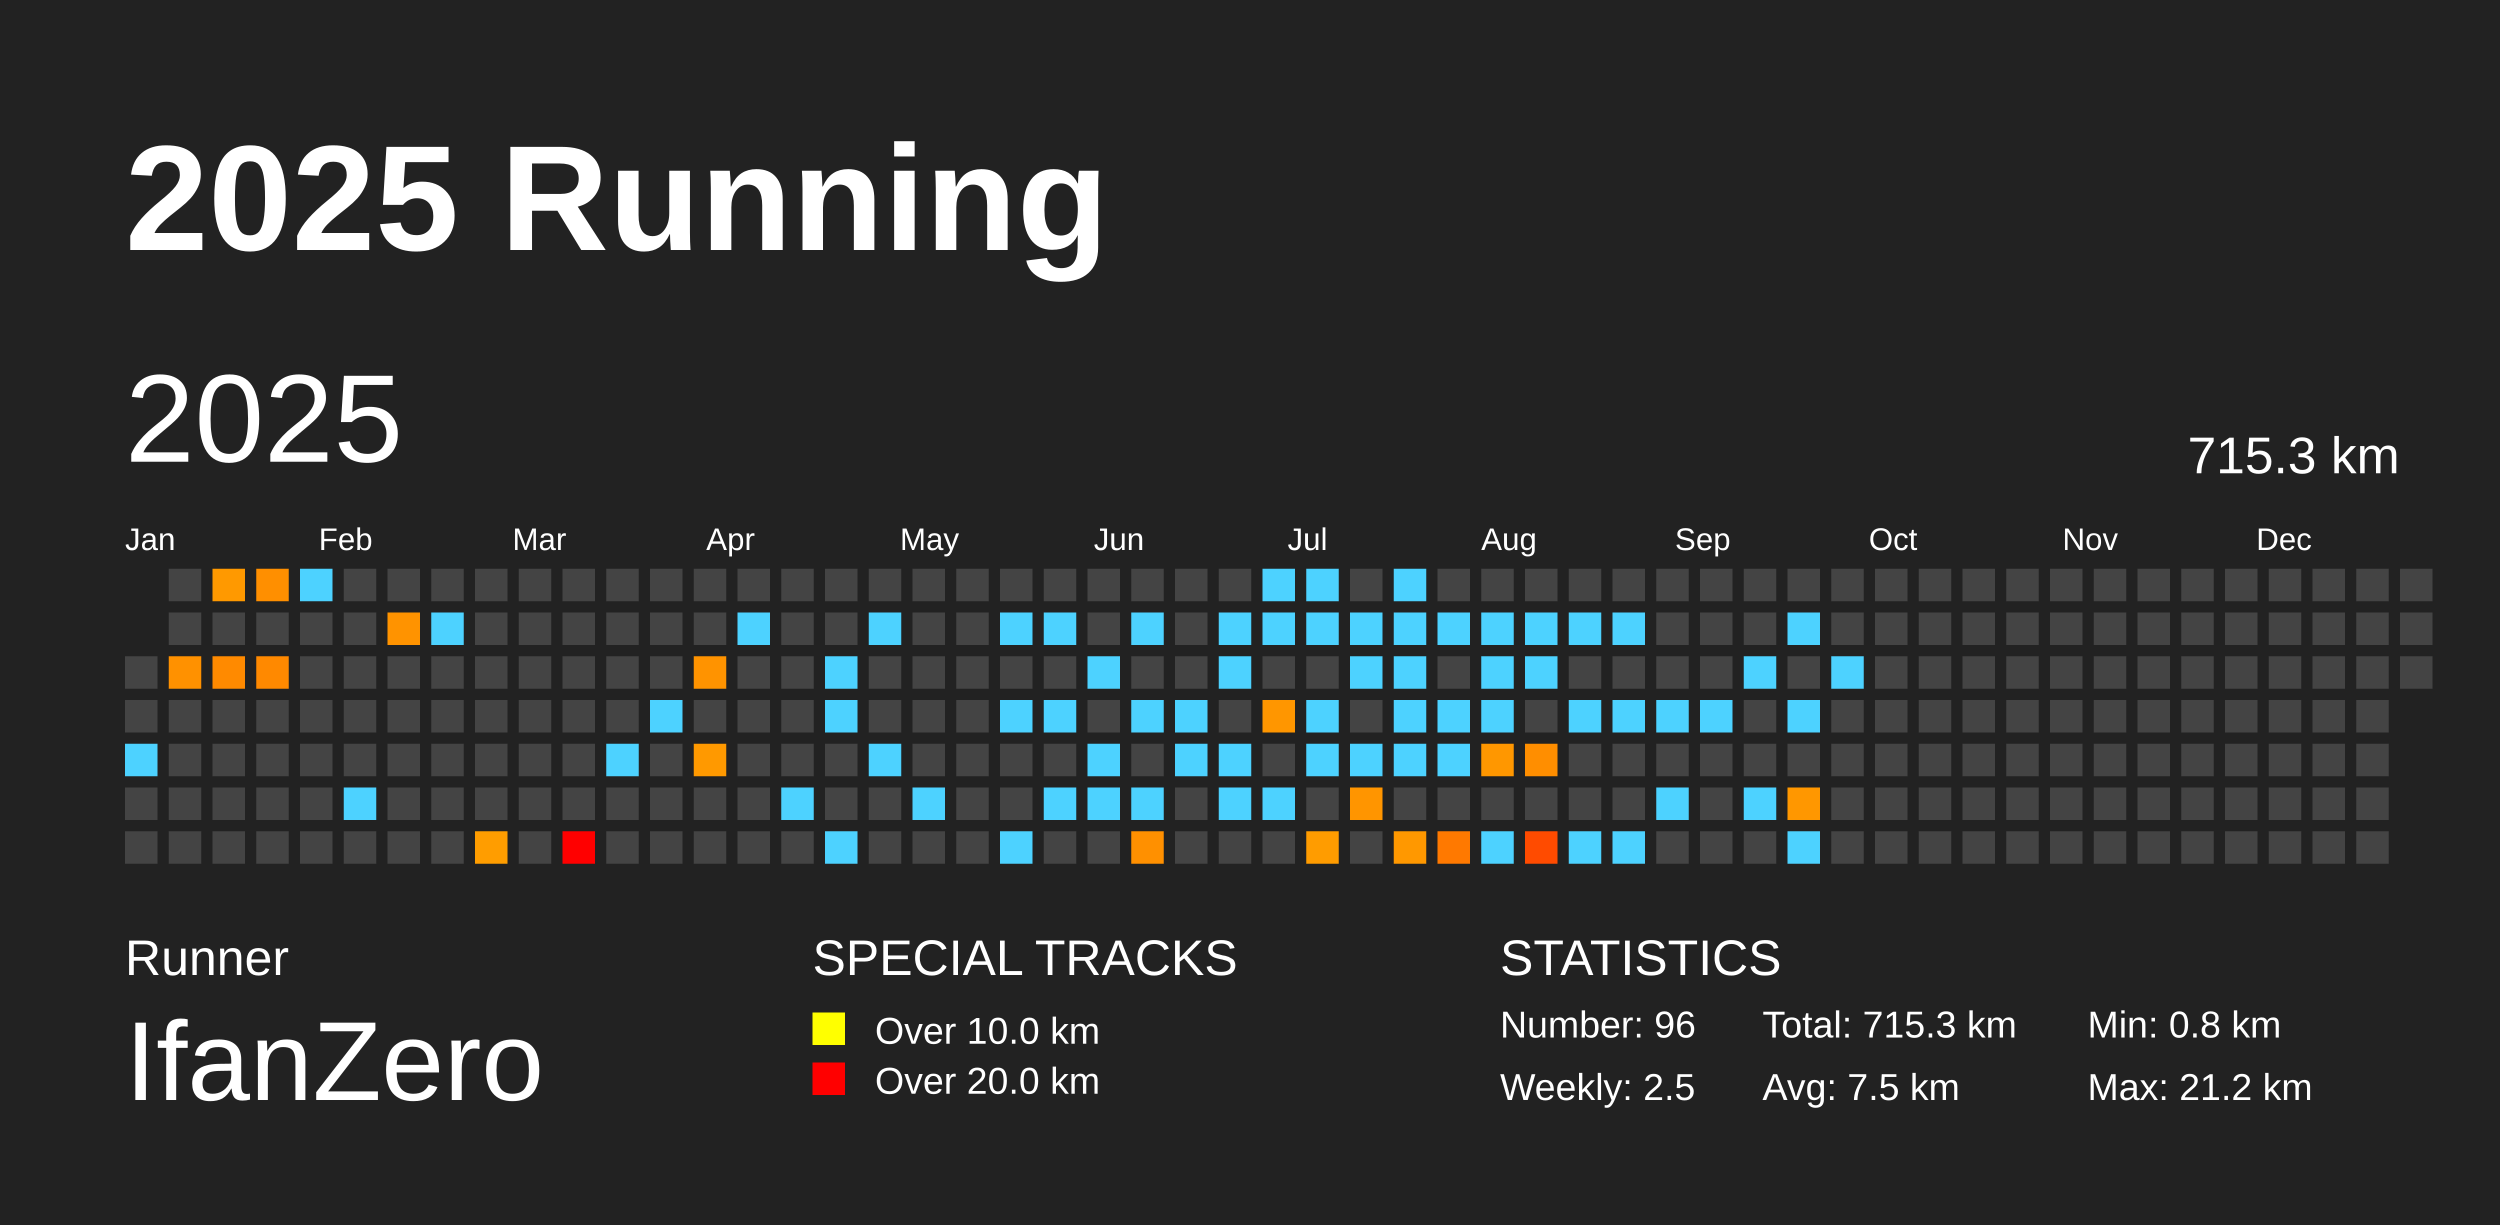
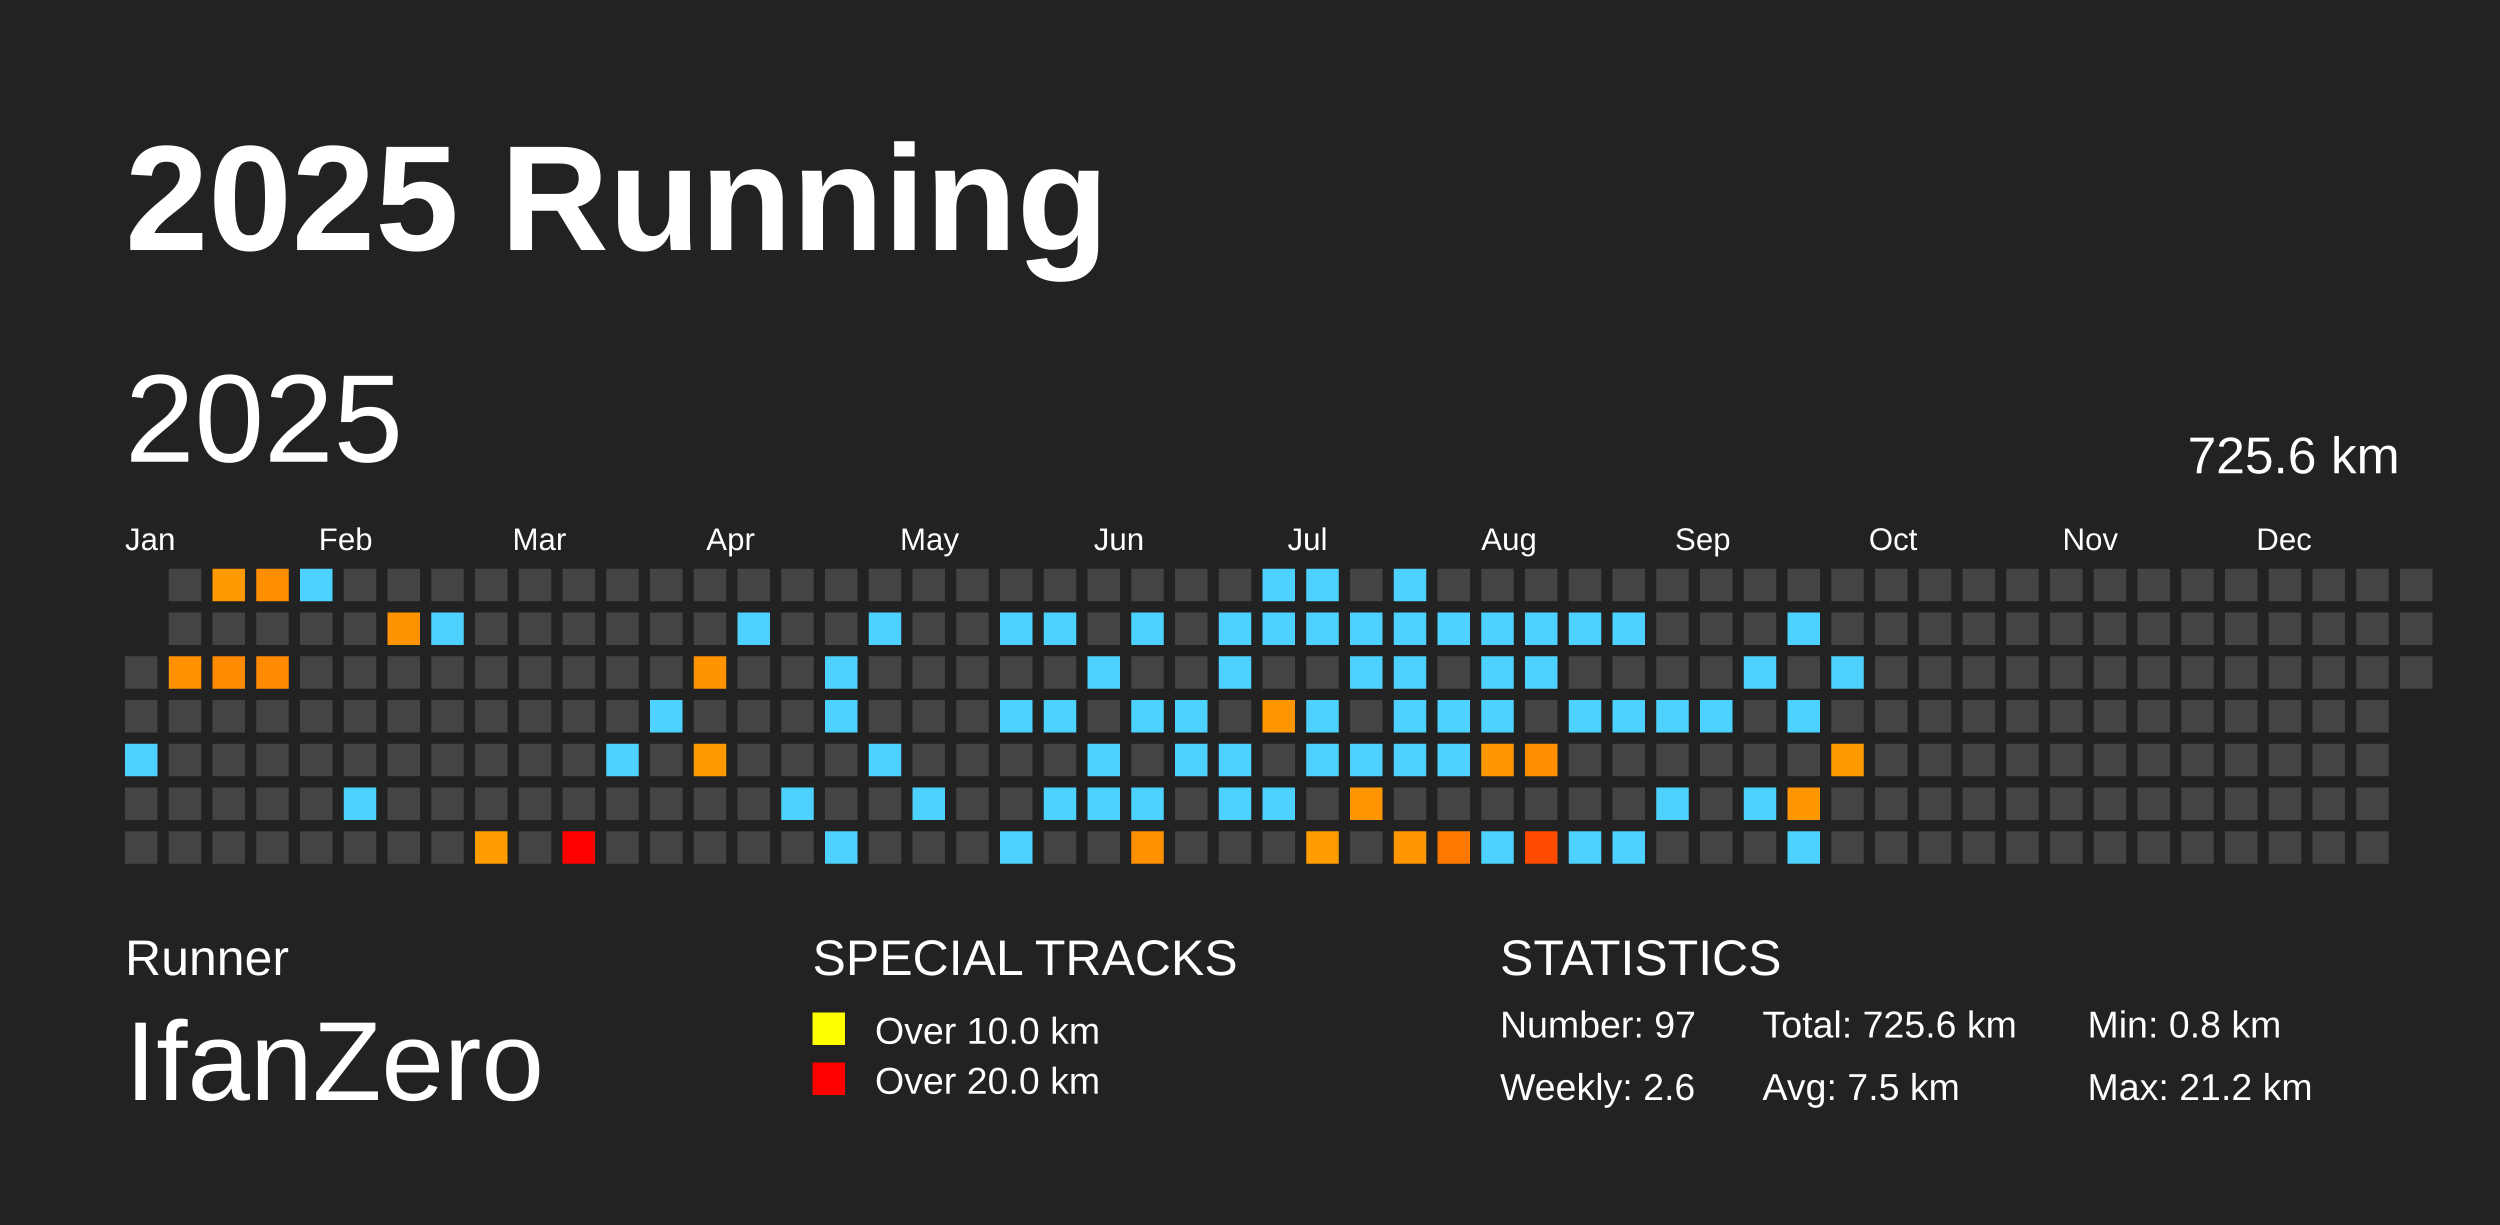
<svg xmlns="http://www.w3.org/2000/svg" baseProfile="full" height="98mm" version="1.1" viewBox="0,0,200,98" width="200mm">
  <defs />
  <rect fill="#222222" height="98" width="200" x="0" y="0" />
  <text fill="#FFFFFF" style="font-size:12px; font-family:Arial; font-weight:bold;" x="10" y="20">2025 Running</text>
  <text fill="#FFFFFF" style="font-size:4px; font-family:Arial" x="10" y="78">Runner</text>
  <text fill="#FFFFFF" style="font-size:9px; font-family:Arial" x="10" y="88">IfanZero</text>
  <text fill="#FFFFFF" style="font-size:4px; font-family:Arial" x="65" y="78">SPECIAL TRACKS</text>
  <rect fill="yellow" height="2.6" width="2.6" x="65" y="81" />
  <text fill="#FFFFFF" style="font-size:3px; font-family:Arial" x="70" y="83.5">Over 10.0 km</text>
  <rect fill="red" height="2.6" width="2.6" x="65" y="85" />
  <text fill="#FFFFFF" style="font-size:3px; font-family:Arial" x="70" y="87.5">Over 20.0 km</text>
  <text fill="#FFFFFF" style="font-size:4px; font-family:Arial" x="120" y="78">STATISTICS</text>
-   <text fill="#FFFFFF" style="font-size:3px; font-family:Arial" x="120" y="83">Number: 96</text>
-   <text fill="#FFFFFF" style="font-size:3px; font-family:Arial" x="120" y="88">Weekly: 2.5</text>
-   <text fill="#FFFFFF" style="font-size:3px; font-family:Arial" x="141" y="83">Total: 715.3 km</text>
+   <text fill="#FFFFFF" style="font-size:3px; font-family:Arial" x="120" y="83">Number: 97</text>
+   <text fill="#FFFFFF" style="font-size:3px; font-family:Arial" x="120" y="88">Weekly: 2.6</text>
+   <text fill="#FFFFFF" style="font-size:3px; font-family:Arial" x="141" y="83">Total: 725.6 km</text>
  <text fill="#FFFFFF" style="font-size:3px; font-family:Arial" x="141" y="88">Avg: 7.5 km</text>
  <text fill="#FFFFFF" style="font-size:3px; font-family:Arial" x="167" y="83">Min: 0.8 km</text>
  <text fill="#FFFFFF" style="font-size:3px; font-family:Arial" x="167" y="88">Max: 21.2 km</text>
  <text dominant-baseline="hanging" fill="#FFFFFF" style="font-size:10.0px; font-family:Arial;" x="10" y="30">2025</text>
-   <text dominant-baseline="hanging" fill="#FFFFFF" style="font-size:4.125px; font-family:Arial;" x="175" y="35">715.3 km</text>
+   <text dominant-baseline="hanging" fill="#FFFFFF" style="font-size:4.125px; font-family:Arial;" x="175" y="35">725.6 km</text>
  <text fill="#FFFFFF" style="font-size:2.5px; font-family:Arial" x="10.0" y="44">Jan</text>
  <text fill="#FFFFFF" style="font-size:2.5px; font-family:Arial" x="25.5" y="44">Feb</text>
  <text fill="#FFFFFF" style="font-size:2.5px; font-family:Arial" x="41.0" y="44">Mar</text>
  <text fill="#FFFFFF" style="font-size:2.5px; font-family:Arial" x="56.5" y="44">Apr</text>
  <text fill="#FFFFFF" style="font-size:2.5px; font-family:Arial" x="72.0" y="44">May</text>
  <text fill="#FFFFFF" style="font-size:2.5px; font-family:Arial" x="87.5" y="44">Jun</text>
  <text fill="#FFFFFF" style="font-size:2.5px; font-family:Arial" x="103.0" y="44">Jul</text>
  <text fill="#FFFFFF" style="font-size:2.5px; font-family:Arial" x="118.5" y="44">Aug</text>
  <text fill="#FFFFFF" style="font-size:2.5px; font-family:Arial" x="134.0" y="44">Sep</text>
  <text fill="#FFFFFF" style="font-size:2.5px; font-family:Arial" x="149.5" y="44">Oct</text>
  <text fill="#FFFFFF" style="font-size:2.5px; font-family:Arial" x="165.0" y="44">Nov</text>
  <text fill="#FFFFFF" style="font-size:2.5px; font-family:Arial" x="180.5" y="44">Dec</text>
  <rect fill="#444444" height="2.6" width="2.6" x="10.0" y="52.5" />
  <rect fill="#444444" height="2.6" width="2.6" x="10.0" y="56.0" />
  <rect fill="#4dd2ff" height="2.6" width="2.6" x="10.0" y="59.5" />
  <rect fill="#444444" height="2.6" width="2.6" x="10.0" y="63.0" />
  <rect fill="#444444" height="2.6" width="2.6" x="10.0" y="66.5" />
  <rect fill="#444444" height="2.6" width="2.6" x="13.5" y="45.5" />
  <rect fill="#444444" height="2.6" width="2.6" x="13.5" y="49.0" />
  <rect fill="#ff9100" height="2.6" width="2.6" x="13.5" y="52.5" />
  <rect fill="#444444" height="2.6" width="2.6" x="13.5" y="56.0" />
  <rect fill="#444444" height="2.6" width="2.6" x="13.5" y="59.5" />
  <rect fill="#444444" height="2.6" width="2.6" x="13.5" y="63.0" />
  <rect fill="#444444" height="2.6" width="2.6" x="13.5" y="66.5" />
  <rect fill="#ff9900" height="2.6" width="2.6" x="17.0" y="45.5" />
  <rect fill="#444444" height="2.6" width="2.6" x="17.0" y="49.0" />
  <rect fill="#ff8a00" height="2.6" width="2.6" x="17.0" y="52.5" />
  <rect fill="#444444" height="2.6" width="2.6" x="17.0" y="56.0" />
  <rect fill="#444444" height="2.6" width="2.6" x="17.0" y="59.5" />
  <rect fill="#444444" height="2.6" width="2.6" x="17.0" y="63.0" />
  <rect fill="#444444" height="2.6" width="2.6" x="17.0" y="66.5" />
  <rect fill="#ff8f00" height="2.6" width="2.6" x="20.5" y="45.5" />
  <rect fill="#444444" height="2.6" width="2.6" x="20.5" y="49.0" />
  <rect fill="#ff8900" height="2.6" width="2.6" x="20.5" y="52.5" />
  <rect fill="#444444" height="2.6" width="2.6" x="20.5" y="56.0" />
  <rect fill="#444444" height="2.6" width="2.6" x="20.5" y="59.5" />
  <rect fill="#444444" height="2.6" width="2.6" x="20.5" y="63.0" />
  <rect fill="#444444" height="2.6" width="2.6" x="20.5" y="66.5" />
  <rect fill="#4dd2ff" height="2.6" width="2.6" x="24.0" y="45.5" />
  <rect fill="#444444" height="2.6" width="2.6" x="24.0" y="49.0" />
  <rect fill="#444444" height="2.6" width="2.6" x="24.0" y="52.5" />
  <rect fill="#444444" height="2.6" width="2.6" x="24.0" y="56.0" />
  <rect fill="#444444" height="2.6" width="2.6" x="24.0" y="59.5" />
  <rect fill="#444444" height="2.6" width="2.6" x="24.0" y="63.0" />
  <rect fill="#444444" height="2.6" width="2.6" x="24.0" y="66.5" />
  <rect fill="#444444" height="2.6" width="2.6" x="27.5" y="45.5" />
  <rect fill="#444444" height="2.6" width="2.6" x="27.5" y="49.0" />
  <rect fill="#444444" height="2.6" width="2.6" x="27.5" y="52.5" />
  <rect fill="#444444" height="2.6" width="2.6" x="27.5" y="56.0" />
  <rect fill="#444444" height="2.6" width="2.6" x="27.5" y="59.5" />
  <rect fill="#4dd2ff" height="2.6" width="2.6" x="27.5" y="63.0" />
  <rect fill="#444444" height="2.6" width="2.6" x="27.5" y="66.5" />
  <rect fill="#444444" height="2.6" width="2.6" x="31.0" y="45.5" />
  <rect fill="#ff9300" height="2.6" width="2.6" x="31.0" y="49.0" />
  <rect fill="#444444" height="2.6" width="2.6" x="31.0" y="52.5" />
  <rect fill="#444444" height="2.6" width="2.6" x="31.0" y="56.0" />
  <rect fill="#444444" height="2.6" width="2.6" x="31.0" y="59.5" />
  <rect fill="#444444" height="2.6" width="2.6" x="31.0" y="63.0" />
  <rect fill="#444444" height="2.6" width="2.6" x="31.0" y="66.5" />
  <rect fill="#444444" height="2.6" width="2.6" x="34.5" y="45.5" />
  <rect fill="#4dd2ff" height="2.6" width="2.6" x="34.5" y="49.0" />
  <rect fill="#444444" height="2.6" width="2.6" x="34.5" y="52.5" />
  <rect fill="#444444" height="2.6" width="2.6" x="34.5" y="56.0" />
  <rect fill="#444444" height="2.6" width="2.6" x="34.5" y="59.5" />
  <rect fill="#444444" height="2.6" width="2.6" x="34.5" y="63.0" />
  <rect fill="#444444" height="2.6" width="2.6" x="34.5" y="66.5" />
  <rect fill="#444444" height="2.6" width="2.6" x="38.0" y="45.5" />
  <rect fill="#444444" height="2.6" width="2.6" x="38.0" y="49.0" />
  <rect fill="#444444" height="2.6" width="2.6" x="38.0" y="52.5" />
  <rect fill="#444444" height="2.6" width="2.6" x="38.0" y="56.0" />
  <rect fill="#444444" height="2.6" width="2.6" x="38.0" y="59.5" />
  <rect fill="#444444" height="2.6" width="2.6" x="38.0" y="63.0" />
  <rect fill="#ff9d00" height="2.6" width="2.6" x="38.0" y="66.5" />
  <rect fill="#444444" height="2.6" width="2.6" x="41.5" y="45.5" />
  <rect fill="#444444" height="2.6" width="2.6" x="41.5" y="49.0" />
  <rect fill="#444444" height="2.6" width="2.6" x="41.5" y="52.5" />
  <rect fill="#444444" height="2.6" width="2.6" x="41.5" y="56.0" />
  <rect fill="#444444" height="2.6" width="2.6" x="41.5" y="59.5" />
  <rect fill="#444444" height="2.6" width="2.6" x="41.5" y="63.0" />
  <rect fill="#444444" height="2.6" width="2.6" x="41.5" y="66.5" />
  <rect fill="#444444" height="2.6" width="2.6" x="45.0" y="45.5" />
  <rect fill="#444444" height="2.6" width="2.6" x="45.0" y="49.0" />
  <rect fill="#444444" height="2.6" width="2.6" x="45.0" y="52.5" />
  <rect fill="#444444" height="2.6" width="2.6" x="45.0" y="56.0" />
  <rect fill="#444444" height="2.6" width="2.6" x="45.0" y="59.5" />
  <rect fill="#444444" height="2.6" width="2.6" x="45.0" y="63.0" />
  <rect fill="red" height="2.6" width="2.6" x="45.0" y="66.5" />
  <rect fill="#444444" height="2.6" width="2.6" x="48.5" y="45.5" />
  <rect fill="#444444" height="2.6" width="2.6" x="48.5" y="49.0" />
  <rect fill="#444444" height="2.6" width="2.6" x="48.5" y="52.5" />
  <rect fill="#444444" height="2.6" width="2.6" x="48.5" y="56.0" />
  <rect fill="#4dd2ff" height="2.6" width="2.6" x="48.5" y="59.5" />
  <rect fill="#444444" height="2.6" width="2.6" x="48.5" y="63.0" />
  <rect fill="#444444" height="2.6" width="2.6" x="48.5" y="66.5" />
  <rect fill="#444444" height="2.6" width="2.6" x="52.0" y="45.5" />
  <rect fill="#444444" height="2.6" width="2.6" x="52.0" y="49.0" />
  <rect fill="#444444" height="2.6" width="2.6" x="52.0" y="52.5" />
  <rect fill="#4dd2ff" height="2.6" width="2.6" x="52.0" y="56.0" />
  <rect fill="#444444" height="2.6" width="2.6" x="52.0" y="59.5" />
  <rect fill="#444444" height="2.6" width="2.6" x="52.0" y="63.0" />
  <rect fill="#444444" height="2.6" width="2.6" x="52.0" y="66.5" />
  <rect fill="#444444" height="2.6" width="2.6" x="55.5" y="45.5" />
  <rect fill="#444444" height="2.6" width="2.6" x="55.5" y="49.0" />
  <rect fill="#ff9300" height="2.6" width="2.6" x="55.5" y="52.5" />
  <rect fill="#444444" height="2.6" width="2.6" x="55.5" y="56.0" />
  <rect fill="#ff9900" height="2.6" width="2.6" x="55.5" y="59.5" />
  <rect fill="#444444" height="2.6" width="2.6" x="55.5" y="63.0" />
  <rect fill="#444444" height="2.6" width="2.6" x="55.5" y="66.5" />
  <rect fill="#444444" height="2.6" width="2.6" x="59.0" y="45.5" />
  <rect fill="#4dd2ff" height="2.6" width="2.6" x="59.0" y="49.0" />
  <rect fill="#444444" height="2.6" width="2.6" x="59.0" y="52.5" />
  <rect fill="#444444" height="2.6" width="2.6" x="59.0" y="56.0" />
  <rect fill="#444444" height="2.6" width="2.6" x="59.0" y="59.5" />
  <rect fill="#444444" height="2.6" width="2.6" x="59.0" y="63.0" />
  <rect fill="#444444" height="2.6" width="2.6" x="59.0" y="66.5" />
  <rect fill="#444444" height="2.6" width="2.6" x="62.5" y="45.5" />
  <rect fill="#444444" height="2.6" width="2.6" x="62.5" y="49.0" />
  <rect fill="#444444" height="2.6" width="2.6" x="62.5" y="52.5" />
  <rect fill="#444444" height="2.6" width="2.6" x="62.5" y="56.0" />
  <rect fill="#444444" height="2.6" width="2.6" x="62.5" y="59.5" />
  <rect fill="#4dd2ff" height="2.6" width="2.6" x="62.5" y="63.0" />
  <rect fill="#444444" height="2.6" width="2.6" x="62.5" y="66.5" />
  <rect fill="#444444" height="2.6" width="2.6" x="66.0" y="45.5" />
  <rect fill="#444444" height="2.6" width="2.6" x="66.0" y="49.0" />
  <rect fill="#4dd2ff" height="2.6" width="2.6" x="66.0" y="52.5" />
  <rect fill="#4dd2ff" height="2.6" width="2.6" x="66.0" y="56.0" />
  <rect fill="#444444" height="2.6" width="2.6" x="66.0" y="59.5" />
  <rect fill="#444444" height="2.6" width="2.6" x="66.0" y="63.0" />
  <rect fill="#4dd2ff" height="2.6" width="2.6" x="66.0" y="66.5" />
  <rect fill="#444444" height="2.6" width="2.6" x="69.5" y="45.5" />
  <rect fill="#4dd2ff" height="2.6" width="2.6" x="69.5" y="49.0" />
  <rect fill="#444444" height="2.6" width="2.6" x="69.5" y="52.5" />
  <rect fill="#444444" height="2.6" width="2.6" x="69.5" y="56.0" />
  <rect fill="#4dd2ff" height="2.6" width="2.6" x="69.5" y="59.5" />
  <rect fill="#444444" height="2.6" width="2.6" x="69.5" y="63.0" />
  <rect fill="#444444" height="2.6" width="2.6" x="69.5" y="66.5" />
  <rect fill="#444444" height="2.6" width="2.6" x="73.0" y="45.5" />
  <rect fill="#444444" height="2.6" width="2.6" x="73.0" y="49.0" />
  <rect fill="#444444" height="2.6" width="2.6" x="73.0" y="52.5" />
  <rect fill="#444444" height="2.6" width="2.6" x="73.0" y="56.0" />
  <rect fill="#444444" height="2.6" width="2.6" x="73.0" y="59.5" />
  <rect fill="#4dd2ff" height="2.6" width="2.6" x="73.0" y="63.0" />
  <rect fill="#444444" height="2.6" width="2.6" x="73.0" y="66.5" />
  <rect fill="#444444" height="2.6" width="2.6" x="76.5" y="45.5" />
  <rect fill="#444444" height="2.6" width="2.6" x="76.5" y="49.0" />
  <rect fill="#444444" height="2.6" width="2.6" x="76.5" y="52.5" />
  <rect fill="#444444" height="2.6" width="2.6" x="76.5" y="56.0" />
  <rect fill="#444444" height="2.6" width="2.6" x="76.5" y="59.5" />
  <rect fill="#444444" height="2.6" width="2.6" x="76.5" y="63.0" />
  <rect fill="#444444" height="2.6" width="2.6" x="76.5" y="66.5" />
  <rect fill="#444444" height="2.6" width="2.6" x="80.0" y="45.5" />
  <rect fill="#4dd2ff" height="2.6" width="2.6" x="80.0" y="49.0" />
  <rect fill="#444444" height="2.6" width="2.6" x="80.0" y="52.5" />
  <rect fill="#4dd2ff" height="2.6" width="2.6" x="80.0" y="56.0" />
  <rect fill="#444444" height="2.6" width="2.6" x="80.0" y="59.5" />
  <rect fill="#444444" height="2.6" width="2.6" x="80.0" y="63.0" />
  <rect fill="#4dd2ff" height="2.6" width="2.6" x="80.0" y="66.5" />
  <rect fill="#444444" height="2.6" width="2.6" x="83.5" y="45.5" />
  <rect fill="#4dd2ff" height="2.6" width="2.6" x="83.5" y="49.0" />
  <rect fill="#444444" height="2.6" width="2.6" x="83.5" y="52.5" />
  <rect fill="#4dd2ff" height="2.6" width="2.6" x="83.5" y="56.0" />
  <rect fill="#444444" height="2.6" width="2.6" x="83.5" y="59.5" />
  <rect fill="#4dd2ff" height="2.6" width="2.6" x="83.5" y="63.0" />
  <rect fill="#444444" height="2.6" width="2.6" x="83.5" y="66.5" />
  <rect fill="#444444" height="2.6" width="2.6" x="87.0" y="45.5" />
  <rect fill="#444444" height="2.6" width="2.6" x="87.0" y="49.0" />
  <rect fill="#4dd2ff" height="2.6" width="2.6" x="87.0" y="52.5" />
  <rect fill="#444444" height="2.6" width="2.6" x="87.0" y="56.0" />
  <rect fill="#4dd2ff" height="2.6" width="2.6" x="87.0" y="59.5" />
  <rect fill="#4dd2ff" height="2.6" width="2.6" x="87.0" y="63.0" />
  <rect fill="#444444" height="2.6" width="2.6" x="87.0" y="66.5" />
  <rect fill="#444444" height="2.6" width="2.6" x="90.5" y="45.5" />
  <rect fill="#4dd2ff" height="2.6" width="2.6" x="90.5" y="49.0" />
  <rect fill="#444444" height="2.6" width="2.6" x="90.5" y="52.5" />
  <rect fill="#4dd2ff" height="2.6" width="2.6" x="90.5" y="56.0" />
  <rect fill="#444444" height="2.6" width="2.6" x="90.5" y="59.5" />
  <rect fill="#4dd2ff" height="2.6" width="2.6" x="90.5" y="63.0" />
  <rect fill="#ff9000" height="2.6" width="2.6" x="90.5" y="66.5" />
  <rect fill="#444444" height="2.6" width="2.6" x="94.0" y="45.5" />
  <rect fill="#444444" height="2.6" width="2.6" x="94.0" y="49.0" />
  <rect fill="#444444" height="2.6" width="2.6" x="94.0" y="52.5" />
  <rect fill="#4dd2ff" height="2.6" width="2.6" x="94.0" y="56.0" />
  <rect fill="#4dd2ff" height="2.6" width="2.6" x="94.0" y="59.5" />
  <rect fill="#444444" height="2.6" width="2.6" x="94.0" y="63.0" />
  <rect fill="#444444" height="2.6" width="2.6" x="94.0" y="66.5" />
  <rect fill="#444444" height="2.6" width="2.6" x="97.5" y="45.5" />
  <rect fill="#4dd2ff" height="2.6" width="2.6" x="97.5" y="49.0" />
  <rect fill="#4dd2ff" height="2.6" width="2.6" x="97.5" y="52.5" />
  <rect fill="#444444" height="2.6" width="2.6" x="97.5" y="56.0" />
  <rect fill="#4dd2ff" height="2.6" width="2.6" x="97.5" y="59.5" />
  <rect fill="#4dd2ff" height="2.6" width="2.6" x="97.5" y="63.0" />
  <rect fill="#444444" height="2.6" width="2.6" x="97.5" y="66.5" />
  <rect fill="#4dd2ff" height="2.6" width="2.6" x="101.0" y="45.5" />
  <rect fill="#4dd2ff" height="2.6" width="2.6" x="101.0" y="49.0" />
  <rect fill="#444444" height="2.6" width="2.6" x="101.0" y="52.5" />
  <rect fill="#ff9600" height="2.6" width="2.6" x="101.0" y="56.0" />
  <rect fill="#444444" height="2.6" width="2.6" x="101.0" y="59.5" />
  <rect fill="#4dd2ff" height="2.6" width="2.6" x="101.0" y="63.0" />
  <rect fill="#444444" height="2.6" width="2.6" x="101.0" y="66.5" />
  <rect fill="#4dd2ff" height="2.6" width="2.6" x="104.5" y="45.5" />
  <rect fill="#4dd2ff" height="2.6" width="2.6" x="104.5" y="49.0" />
  <rect fill="#444444" height="2.6" width="2.6" x="104.5" y="52.5" />
  <rect fill="#4dd2ff" height="2.6" width="2.6" x="104.5" y="56.0" />
  <rect fill="#4dd2ff" height="2.6" width="2.6" x="104.5" y="59.5" />
  <rect fill="#444444" height="2.6" width="2.6" x="104.5" y="63.0" />
  <rect fill="#ff9c00" height="2.6" width="2.6" x="104.5" y="66.5" />
  <rect fill="#444444" height="2.6" width="2.6" x="108.0" y="45.5" />
  <rect fill="#4dd2ff" height="2.6" width="2.6" x="108.0" y="49.0" />
  <rect fill="#4dd2ff" height="2.6" width="2.6" x="108.0" y="52.5" />
  <rect fill="#444444" height="2.6" width="2.6" x="108.0" y="56.0" />
  <rect fill="#4dd2ff" height="2.6" width="2.6" x="108.0" y="59.5" />
  <rect fill="#ff9500" height="2.6" width="2.6" x="108.0" y="63.0" />
  <rect fill="#444444" height="2.6" width="2.6" x="108.0" y="66.5" />
  <rect fill="#4dd2ff" height="2.6" width="2.6" x="111.5" y="45.5" />
  <rect fill="#4dd2ff" height="2.6" width="2.6" x="111.5" y="49.0" />
  <rect fill="#4dd2ff" height="2.6" width="2.6" x="111.5" y="52.5" />
  <rect fill="#4dd2ff" height="2.6" width="2.6" x="111.5" y="56.0" />
  <rect fill="#4dd2ff" height="2.6" width="2.6" x="111.5" y="59.5" />
  <rect fill="#444444" height="2.6" width="2.6" x="111.5" y="63.0" />
  <rect fill="#ff9800" height="2.6" width="2.6" x="111.5" y="66.5" />
  <rect fill="#444444" height="2.6" width="2.6" x="115.0" y="45.5" />
  <rect fill="#4dd2ff" height="2.6" width="2.6" x="115.0" y="49.0" />
  <rect fill="#444444" height="2.6" width="2.6" x="115.0" y="52.5" />
  <rect fill="#4dd2ff" height="2.6" width="2.6" x="115.0" y="56.0" />
  <rect fill="#4dd2ff" height="2.6" width="2.6" x="115.0" y="59.5" />
  <rect fill="#444444" height="2.6" width="2.6" x="115.0" y="63.0" />
  <rect fill="#ff7900" height="2.6" width="2.6" x="115.0" y="66.5" />
  <rect fill="#444444" height="2.6" width="2.6" x="118.5" y="45.5" />
  <rect fill="#4dd2ff" height="2.6" width="2.6" x="118.5" y="49.0" />
  <rect fill="#4dd2ff" height="2.6" width="2.6" x="118.5" y="52.5" />
  <rect fill="#4dd2ff" height="2.6" width="2.6" x="118.5" y="56.0" />
  <rect fill="#ff9700" height="2.6" width="2.6" x="118.5" y="59.5" />
  <rect fill="#444444" height="2.6" width="2.6" x="118.5" y="63.0" />
  <rect fill="#4dd2ff" height="2.6" width="2.6" x="118.5" y="66.5" />
  <rect fill="#444444" height="2.6" width="2.6" x="122.0" y="45.5" />
  <rect fill="#4dd2ff" height="2.6" width="2.6" x="122.0" y="49.0" />
  <rect fill="#4dd2ff" height="2.6" width="2.6" x="122.0" y="52.5" />
  <rect fill="#444444" height="2.6" width="2.6" x="122.0" y="56.0" />
  <rect fill="#ff8e00" height="2.6" width="2.6" x="122.0" y="59.5" />
  <rect fill="#444444" height="2.6" width="2.6" x="122.0" y="63.0" />
  <rect fill="#ff4b00" height="2.6" width="2.6" x="122.0" y="66.5" />
  <rect fill="#444444" height="2.6" width="2.6" x="125.5" y="45.5" />
  <rect fill="#4dd2ff" height="2.6" width="2.6" x="125.5" y="49.0" />
  <rect fill="#444444" height="2.6" width="2.6" x="125.5" y="52.5" />
  <rect fill="#4dd2ff" height="2.6" width="2.6" x="125.5" y="56.0" />
  <rect fill="#444444" height="2.6" width="2.6" x="125.5" y="59.5" />
  <rect fill="#444444" height="2.6" width="2.6" x="125.5" y="63.0" />
  <rect fill="#4dd2ff" height="2.6" width="2.6" x="125.5" y="66.5" />
  <rect fill="#444444" height="2.6" width="2.6" x="129.0" y="45.5" />
  <rect fill="#4dd2ff" height="2.6" width="2.6" x="129.0" y="49.0" />
  <rect fill="#444444" height="2.6" width="2.6" x="129.0" y="52.5" />
  <rect fill="#4dd2ff" height="2.6" width="2.6" x="129.0" y="56.0" />
  <rect fill="#444444" height="2.6" width="2.6" x="129.0" y="59.5" />
  <rect fill="#444444" height="2.6" width="2.6" x="129.0" y="63.0" />
  <rect fill="#4dd2ff" height="2.6" width="2.6" x="129.0" y="66.5" />
  <rect fill="#444444" height="2.6" width="2.6" x="132.5" y="45.5" />
  <rect fill="#444444" height="2.6" width="2.6" x="132.5" y="49.0" />
  <rect fill="#444444" height="2.6" width="2.6" x="132.5" y="52.5" />
  <rect fill="#4dd2ff" height="2.6" width="2.6" x="132.5" y="56.0" />
  <rect fill="#444444" height="2.6" width="2.6" x="132.5" y="59.5" />
  <rect fill="#4dd2ff" height="2.6" width="2.6" x="132.5" y="63.0" />
  <rect fill="#444444" height="2.6" width="2.6" x="132.5" y="66.5" />
  <rect fill="#444444" height="2.6" width="2.6" x="136.0" y="45.5" />
  <rect fill="#444444" height="2.6" width="2.6" x="136.0" y="49.0" />
  <rect fill="#444444" height="2.6" width="2.6" x="136.0" y="52.5" />
  <rect fill="#4dd2ff" height="2.6" width="2.6" x="136.0" y="56.0" />
  <rect fill="#444444" height="2.6" width="2.6" x="136.0" y="59.5" />
  <rect fill="#444444" height="2.6" width="2.6" x="136.0" y="63.0" />
  <rect fill="#444444" height="2.6" width="2.6" x="136.0" y="66.5" />
  <rect fill="#444444" height="2.6" width="2.6" x="139.5" y="45.5" />
  <rect fill="#444444" height="2.6" width="2.6" x="139.5" y="49.0" />
  <rect fill="#4dd2ff" height="2.6" width="2.6" x="139.5" y="52.5" />
  <rect fill="#444444" height="2.6" width="2.6" x="139.5" y="56.0" />
  <rect fill="#444444" height="2.6" width="2.6" x="139.5" y="59.5" />
  <rect fill="#4dd2ff" height="2.6" width="2.6" x="139.5" y="63.0" />
  <rect fill="#444444" height="2.6" width="2.6" x="139.5" y="66.5" />
  <rect fill="#444444" height="2.6" width="2.6" x="143.0" y="45.5" />
  <rect fill="#4dd2ff" height="2.6" width="2.6" x="143.0" y="49.0" />
  <rect fill="#444444" height="2.6" width="2.6" x="143.0" y="52.5" />
  <rect fill="#4dd2ff" height="2.6" width="2.6" x="143.0" y="56.0" />
  <rect fill="#444444" height="2.6" width="2.6" x="143.0" y="59.5" />
  <rect fill="#ff9700" height="2.6" width="2.6" x="143.0" y="63.0" />
  <rect fill="#4dd2ff" height="2.6" width="2.6" x="143.0" y="66.5" />
  <rect fill="#444444" height="2.6" width="2.6" x="146.5" y="45.5" />
  <rect fill="#444444" height="2.6" width="2.6" x="146.5" y="49.0" />
  <rect fill="#4dd2ff" height="2.6" width="2.6" x="146.5" y="52.5" />
  <rect fill="#444444" height="2.6" width="2.6" x="146.5" y="56.0" />
-   <rect fill="#444444" height="2.6" width="2.6" x="146.5" y="59.5" />
+   <rect fill="#ff9a00" height="2.6" width="2.6" x="146.5" y="59.5" />
  <rect fill="#444444" height="2.6" width="2.6" x="146.5" y="63.0" />
  <rect fill="#444444" height="2.6" width="2.6" x="146.5" y="66.5" />
  <rect fill="#444444" height="2.6" width="2.6" x="150.0" y="45.5" />
  <rect fill="#444444" height="2.6" width="2.6" x="150.0" y="49.0" />
  <rect fill="#444444" height="2.6" width="2.6" x="150.0" y="52.5" />
  <rect fill="#444444" height="2.6" width="2.6" x="150.0" y="56.0" />
  <rect fill="#444444" height="2.6" width="2.6" x="150.0" y="59.5" />
  <rect fill="#444444" height="2.6" width="2.6" x="150.0" y="63.0" />
  <rect fill="#444444" height="2.6" width="2.6" x="150.0" y="66.5" />
  <rect fill="#444444" height="2.6" width="2.6" x="153.5" y="45.5" />
  <rect fill="#444444" height="2.6" width="2.6" x="153.5" y="49.0" />
  <rect fill="#444444" height="2.6" width="2.6" x="153.5" y="52.5" />
  <rect fill="#444444" height="2.6" width="2.6" x="153.5" y="56.0" />
  <rect fill="#444444" height="2.6" width="2.6" x="153.5" y="59.5" />
  <rect fill="#444444" height="2.6" width="2.6" x="153.5" y="63.0" />
  <rect fill="#444444" height="2.6" width="2.6" x="153.5" y="66.5" />
  <rect fill="#444444" height="2.6" width="2.6" x="157.0" y="45.5" />
  <rect fill="#444444" height="2.6" width="2.6" x="157.0" y="49.0" />
  <rect fill="#444444" height="2.6" width="2.6" x="157.0" y="52.5" />
  <rect fill="#444444" height="2.6" width="2.6" x="157.0" y="56.0" />
  <rect fill="#444444" height="2.6" width="2.6" x="157.0" y="59.5" />
  <rect fill="#444444" height="2.6" width="2.6" x="157.0" y="63.0" />
  <rect fill="#444444" height="2.6" width="2.6" x="157.0" y="66.5" />
  <rect fill="#444444" height="2.6" width="2.6" x="160.5" y="45.5" />
  <rect fill="#444444" height="2.6" width="2.6" x="160.5" y="49.0" />
  <rect fill="#444444" height="2.6" width="2.6" x="160.5" y="52.5" />
  <rect fill="#444444" height="2.6" width="2.6" x="160.5" y="56.0" />
  <rect fill="#444444" height="2.6" width="2.6" x="160.5" y="59.5" />
  <rect fill="#444444" height="2.6" width="2.6" x="160.5" y="63.0" />
  <rect fill="#444444" height="2.6" width="2.6" x="160.5" y="66.5" />
  <rect fill="#444444" height="2.6" width="2.6" x="164.0" y="45.5" />
  <rect fill="#444444" height="2.6" width="2.6" x="164.0" y="49.0" />
  <rect fill="#444444" height="2.6" width="2.6" x="164.0" y="52.5" />
  <rect fill="#444444" height="2.6" width="2.6" x="164.0" y="56.0" />
  <rect fill="#444444" height="2.6" width="2.6" x="164.0" y="59.5" />
  <rect fill="#444444" height="2.6" width="2.6" x="164.0" y="63.0" />
  <rect fill="#444444" height="2.6" width="2.6" x="164.0" y="66.5" />
  <rect fill="#444444" height="2.6" width="2.6" x="167.5" y="45.5" />
  <rect fill="#444444" height="2.6" width="2.6" x="167.5" y="49.0" />
  <rect fill="#444444" height="2.6" width="2.6" x="167.5" y="52.5" />
  <rect fill="#444444" height="2.6" width="2.6" x="167.5" y="56.0" />
  <rect fill="#444444" height="2.6" width="2.6" x="167.5" y="59.5" />
  <rect fill="#444444" height="2.6" width="2.6" x="167.5" y="63.0" />
  <rect fill="#444444" height="2.6" width="2.6" x="167.5" y="66.5" />
  <rect fill="#444444" height="2.6" width="2.6" x="171.0" y="45.5" />
  <rect fill="#444444" height="2.6" width="2.6" x="171.0" y="49.0" />
  <rect fill="#444444" height="2.6" width="2.6" x="171.0" y="52.5" />
  <rect fill="#444444" height="2.6" width="2.6" x="171.0" y="56.0" />
  <rect fill="#444444" height="2.6" width="2.6" x="171.0" y="59.5" />
  <rect fill="#444444" height="2.6" width="2.6" x="171.0" y="63.0" />
  <rect fill="#444444" height="2.6" width="2.6" x="171.0" y="66.5" />
  <rect fill="#444444" height="2.6" width="2.6" x="174.5" y="45.5" />
  <rect fill="#444444" height="2.6" width="2.6" x="174.5" y="49.0" />
  <rect fill="#444444" height="2.6" width="2.6" x="174.5" y="52.5" />
  <rect fill="#444444" height="2.6" width="2.6" x="174.5" y="56.0" />
  <rect fill="#444444" height="2.6" width="2.6" x="174.5" y="59.5" />
  <rect fill="#444444" height="2.6" width="2.6" x="174.5" y="63.0" />
  <rect fill="#444444" height="2.6" width="2.6" x="174.5" y="66.5" />
  <rect fill="#444444" height="2.6" width="2.6" x="178.0" y="45.5" />
  <rect fill="#444444" height="2.6" width="2.6" x="178.0" y="49.0" />
  <rect fill="#444444" height="2.6" width="2.6" x="178.0" y="52.5" />
  <rect fill="#444444" height="2.6" width="2.6" x="178.0" y="56.0" />
  <rect fill="#444444" height="2.6" width="2.6" x="178.0" y="59.5" />
  <rect fill="#444444" height="2.6" width="2.6" x="178.0" y="63.0" />
  <rect fill="#444444" height="2.6" width="2.6" x="178.0" y="66.5" />
  <rect fill="#444444" height="2.6" width="2.6" x="181.5" y="45.5" />
  <rect fill="#444444" height="2.6" width="2.6" x="181.5" y="49.0" />
  <rect fill="#444444" height="2.6" width="2.6" x="181.5" y="52.5" />
  <rect fill="#444444" height="2.6" width="2.6" x="181.5" y="56.0" />
  <rect fill="#444444" height="2.6" width="2.6" x="181.5" y="59.5" />
  <rect fill="#444444" height="2.6" width="2.6" x="181.5" y="63.0" />
  <rect fill="#444444" height="2.6" width="2.6" x="181.5" y="66.5" />
  <rect fill="#444444" height="2.6" width="2.6" x="185.0" y="45.5" />
  <rect fill="#444444" height="2.6" width="2.6" x="185.0" y="49.0" />
  <rect fill="#444444" height="2.6" width="2.6" x="185.0" y="52.5" />
  <rect fill="#444444" height="2.6" width="2.6" x="185.0" y="56.0" />
  <rect fill="#444444" height="2.6" width="2.6" x="185.0" y="59.5" />
  <rect fill="#444444" height="2.6" width="2.6" x="185.0" y="63.0" />
  <rect fill="#444444" height="2.6" width="2.6" x="185.0" y="66.5" />
  <rect fill="#444444" height="2.6" width="2.6" x="188.5" y="45.5" />
  <rect fill="#444444" height="2.6" width="2.6" x="188.5" y="49.0" />
  <rect fill="#444444" height="2.6" width="2.6" x="188.5" y="52.5" />
  <rect fill="#444444" height="2.6" width="2.6" x="188.5" y="56.0" />
  <rect fill="#444444" height="2.6" width="2.6" x="188.5" y="59.5" />
  <rect fill="#444444" height="2.6" width="2.6" x="188.5" y="63.0" />
  <rect fill="#444444" height="2.6" width="2.6" x="188.5" y="66.5" />
  <rect fill="#444444" height="2.6" width="2.6" x="192.0" y="45.5" />
  <rect fill="#444444" height="2.6" width="2.6" x="192.0" y="49.0" />
  <rect fill="#444444" height="2.6" width="2.6" x="192.0" y="52.5" />
</svg>
